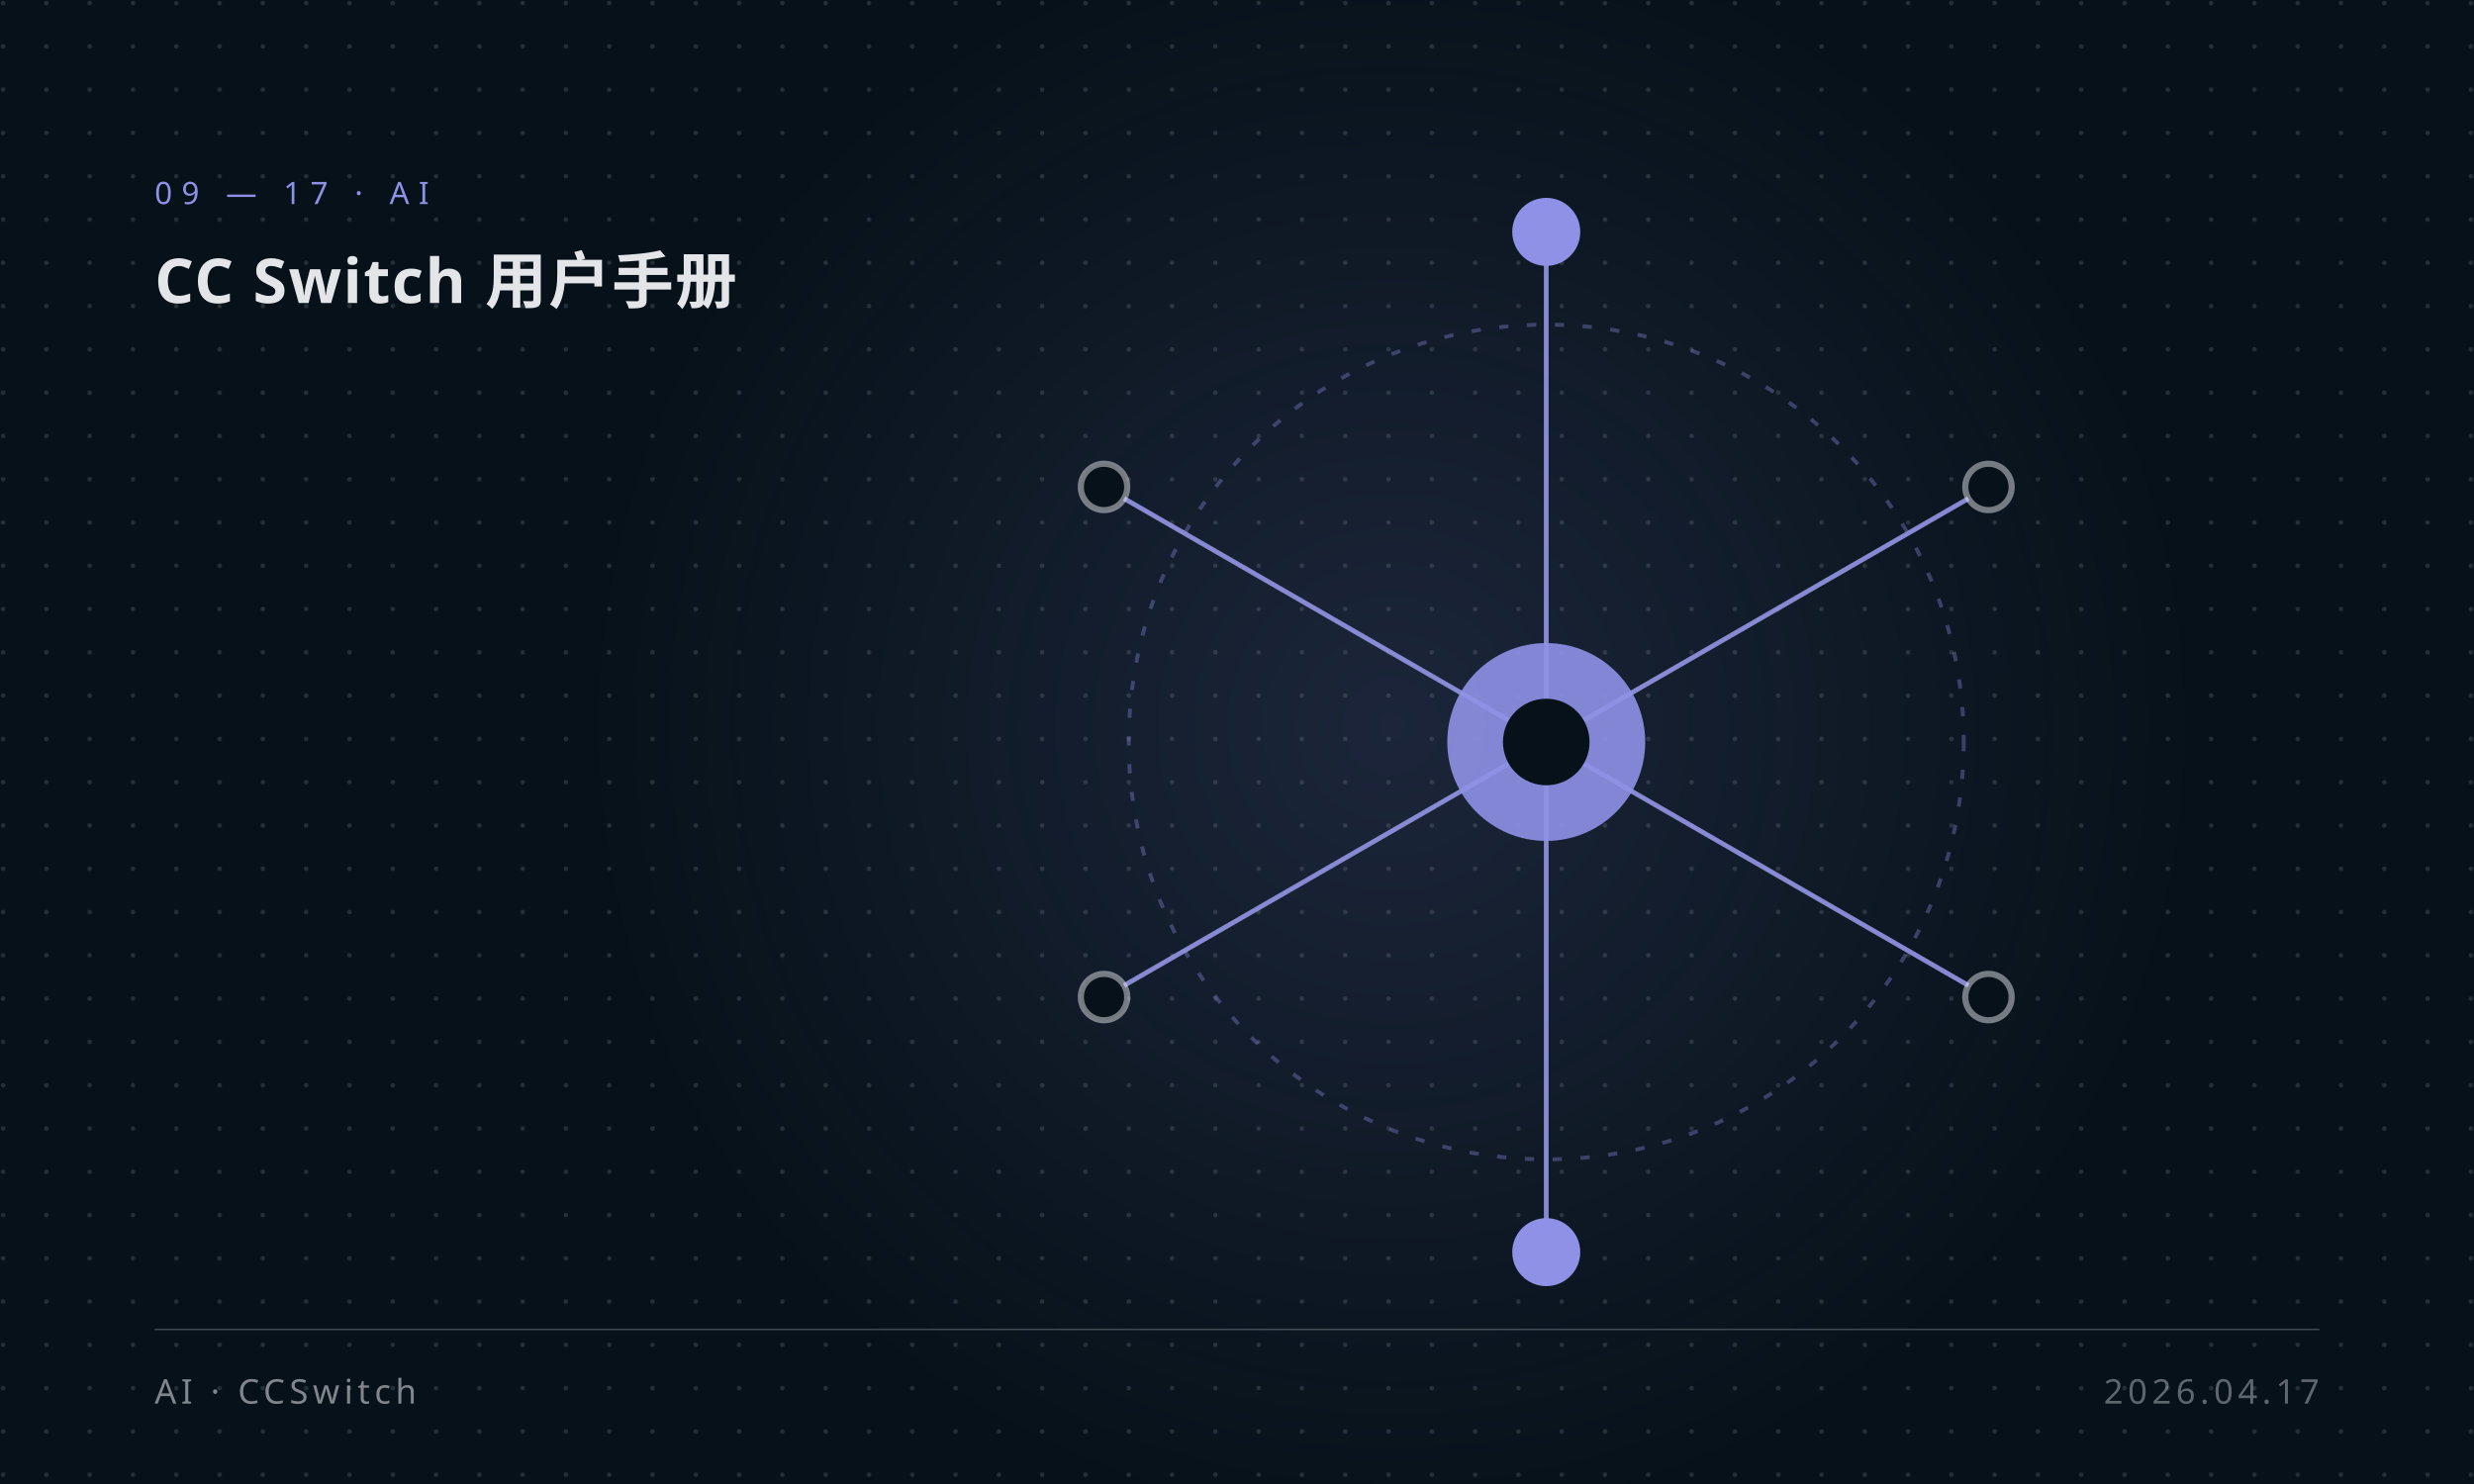
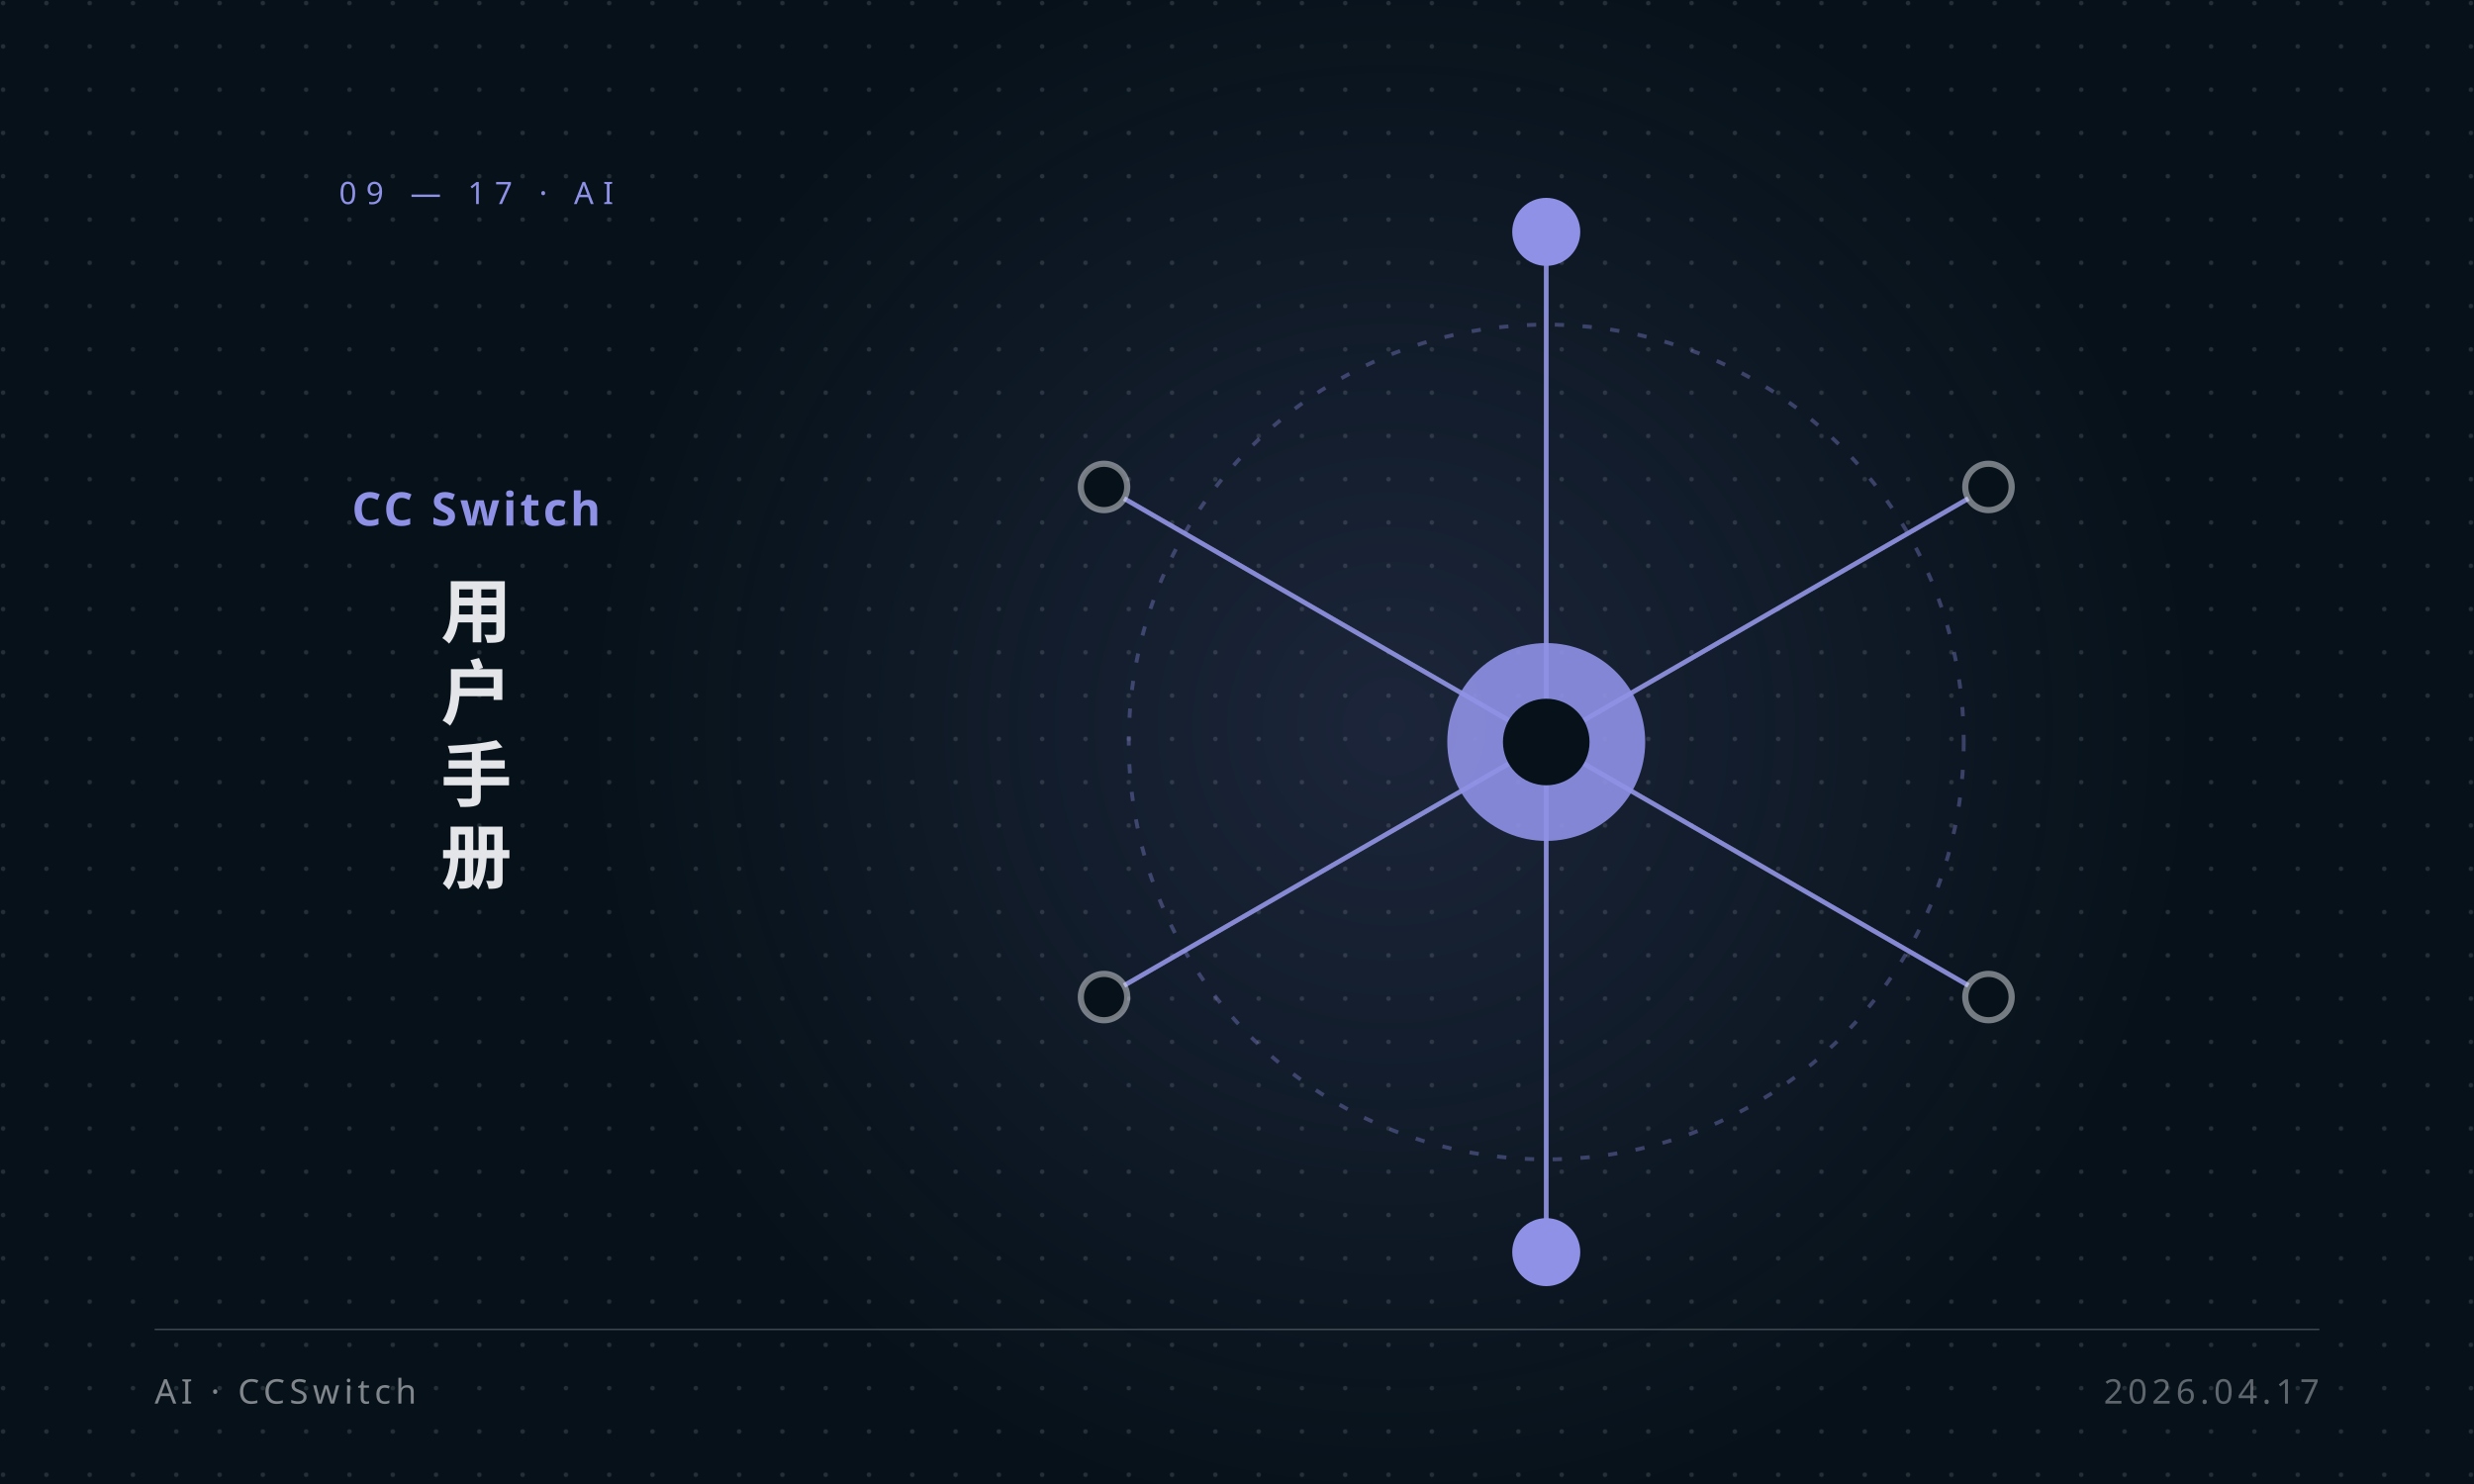
<svg xmlns="http://www.w3.org/2000/svg" width="1600" height="960" viewBox="0 0 1600 960" role="img" aria-label="CC Switch 用户手册 封面">
  <style>
    @media (prefers-reduced-motion: no-preference) {
      .flow { stroke-dasharray: 24 150; animation: flow 2.6s linear infinite; }
      .breathe { animation: breathe 3.2s ease-in-out infinite; }
      .breathe.d2 { animation-delay: 0.8s; }
      .breathe.d3 { animation-delay: 1.6s; }
    }
    @keyframes flow { from { stroke-dashoffset: 88; } to { stroke-dashoffset: 0; } }
    @keyframes breathe { 0%, 100% { opacity: 0.45; } 50% { opacity: 1; } }
  </style>
  <defs>
    <pattern id="dots" width="28" height="28" patternUnits="userSpaceOnUse">
      <circle cx="2" cy="2" r="1.5" fill="#e3e5e8" opacity="0.14" />
    </pattern>
    <radialGradient id="glow" cx="0.5" cy="0.5" r="0.5">
      <stop offset="0" stop-color="#8f91e6" stop-opacity="0.16" />
      <stop offset="1" stop-color="#8f91e6" stop-opacity="0" />
    </radialGradient>
  </defs>
  <rect width="1600" height="960" fill="#061119" />
  <rect width="1600" height="960" fill="url(#dots)" />
  <circle cx="900" cy="470" r="520" fill="url(#glow)" class="breathe" />
  <g>
    <circle cx="1000" cy="480" r="270" fill="none" stroke="#8f91e6" stroke-width="2.5" stroke-opacity="0.35" stroke-dasharray="6 12" />
    <line x1="1000" y1="480" x2="1000" y2="150" stroke="#e3e5e8" stroke-width="3" stroke-opacity="0.32" />
    <line class="flow" x1="1000" y1="480" x2="1000" y2="150" stroke="#8f91e6" stroke-width="3" stroke-opacity="0.85" />
    <line x1="1000" y1="480" x2="1286" y2="315" stroke="#e3e5e8" stroke-width="3" stroke-opacity="0.32" />
    <line class="flow" x1="1000" y1="480" x2="1286" y2="315" stroke="#8f91e6" stroke-width="3" stroke-opacity="0.85" />
    <line x1="1000" y1="480" x2="1286" y2="645" stroke="#e3e5e8" stroke-width="3" stroke-opacity="0.32" />
    <line class="flow" x1="1000" y1="480" x2="1286" y2="645" stroke="#8f91e6" stroke-width="3" stroke-opacity="0.85" />
    <line x1="1000" y1="480" x2="1000" y2="810" stroke="#e3e5e8" stroke-width="3" stroke-opacity="0.32" />
    <line class="flow" x1="1000" y1="480" x2="1000" y2="810" stroke="#8f91e6" stroke-width="3" stroke-opacity="0.85" />
    <line x1="1000" y1="480" x2="714" y2="645" stroke="#e3e5e8" stroke-width="3" stroke-opacity="0.32" />
    <line class="flow" x1="1000" y1="480" x2="714" y2="645" stroke="#8f91e6" stroke-width="3" stroke-opacity="0.85" />
    <line x1="1000" y1="480" x2="714" y2="315" stroke="#e3e5e8" stroke-width="3" stroke-opacity="0.32" />
    <line class="flow" x1="1000" y1="480" x2="714" y2="315" stroke="#8f91e6" stroke-width="3" stroke-opacity="0.85" />
    <circle cx="1000" cy="150" r="22" fill="#8f91e6" stroke="none" stroke-width="4" stroke-opacity="0.5" />
    <circle cx="1286" cy="315" r="15" fill="#061119" stroke="#e3e5e8" stroke-width="4" stroke-opacity="0.5" />
    <circle cx="1286" cy="645" r="15" fill="#061119" stroke="#e3e5e8" stroke-width="4" stroke-opacity="0.5" />
    <circle cx="1000" cy="810" r="22" fill="#8f91e6" stroke="none" stroke-width="4" stroke-opacity="0.5" />
    <circle cx="714" cy="645" r="15" fill="#061119" stroke="#e3e5e8" stroke-width="4" stroke-opacity="0.5" />
    <circle cx="714" cy="315" r="15" fill="#061119" stroke="#e3e5e8" stroke-width="4" stroke-opacity="0.5" />
    <circle cx="1000" cy="480" r="64" fill="#8f91e6" opacity="0.9" />
    <circle cx="1000" cy="480" r="28" fill="#061119" />
  </g>
-   <text x="100" y="132" font-family="'Segoe UI','Helvetica Neue',sans-serif" font-size="20" letter-spacing="6" fill="#8f91e6">09 — 17 · AI</text>
-   <text x="100" y="196" font-family="'PingFang SC','Microsoft YaHei','Noto Sans SC',sans-serif" font-size="40" font-weight="600" letter-spacing="1" fill="#e3e5e8">CC Switch 用户手册</text>
+   <text x="308" y="132" text-anchor="middle" font-family="'Segoe UI','Helvetica Neue',sans-serif" font-size="20" letter-spacing="6" fill="#8f91e6">09 — 17 · AI</text>
+   <text x="308" y="340" text-anchor="middle" font-family="'Segoe UI','Helvetica Neue',sans-serif" font-size="30" font-weight="600" letter-spacing="2" fill="#8f91e6">CC Switch</text>
+   <text x="308" y="412" text-anchor="middle" font-family="'PingFang SC','Microsoft YaHei','Noto Sans SC',sans-serif" font-size="46" font-weight="600" fill="#e3e5e8">用</text>
+   <text x="308" y="465" text-anchor="middle" font-family="'PingFang SC','Microsoft YaHei','Noto Sans SC',sans-serif" font-size="46" font-weight="600" fill="#e3e5e8">户</text>
+   <text x="308" y="518" text-anchor="middle" font-family="'PingFang SC','Microsoft YaHei','Noto Sans SC',sans-serif" font-size="46" font-weight="600" fill="#e3e5e8">手</text>
+   <text x="308" y="571" text-anchor="middle" font-family="'PingFang SC','Microsoft YaHei','Noto Sans SC',sans-serif" font-size="46" font-weight="600" fill="#e3e5e8">册</text>
  <line x1="100" y1="860" x2="1500" y2="860" stroke="#e3e5e8" stroke-width="1" stroke-opacity="0.25" />
  <text x="100" y="908" font-family="'PingFang SC','Microsoft YaHei','Noto Sans SC',sans-serif" font-size="22" letter-spacing="3" fill="#e3e5e8" fill-opacity="0.55">AI · CCSwitch</text>
  <text x="1500" y="908" text-anchor="end" font-family="'Segoe UI','Helvetica Neue',sans-serif" font-size="22" letter-spacing="3" fill="#e3e5e8" fill-opacity="0.4">2026.04.17</text>
</svg>
